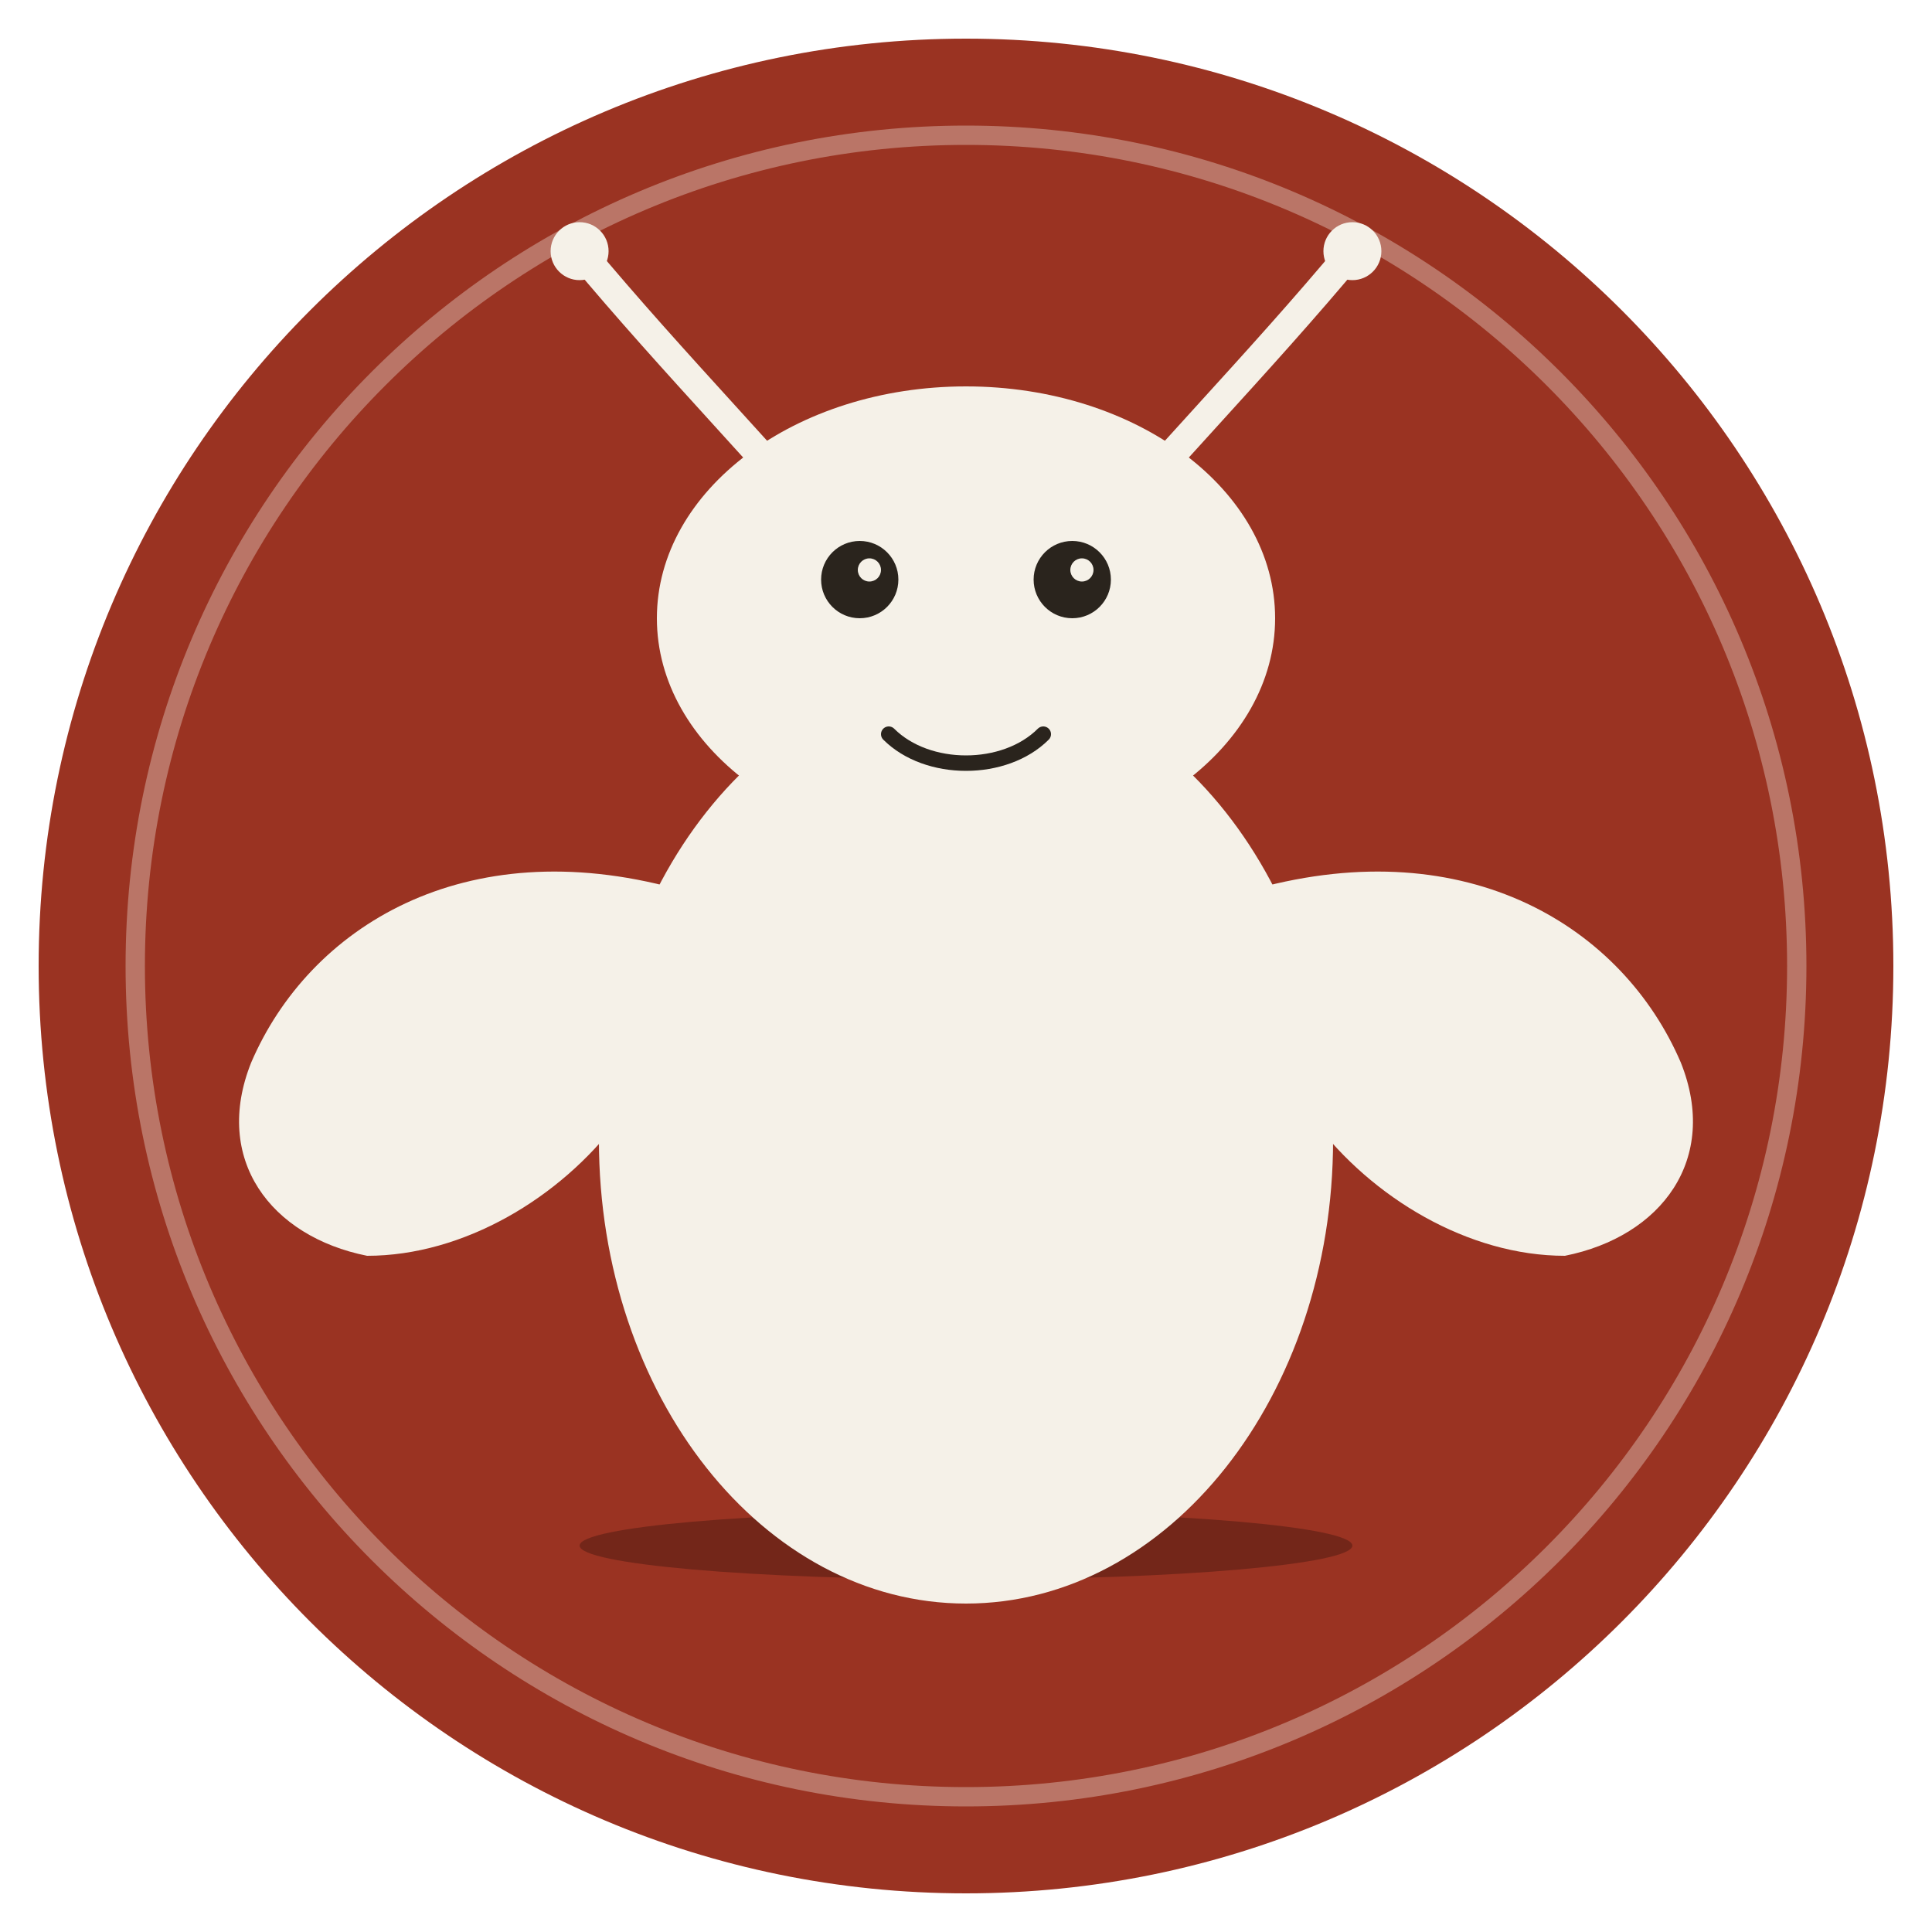
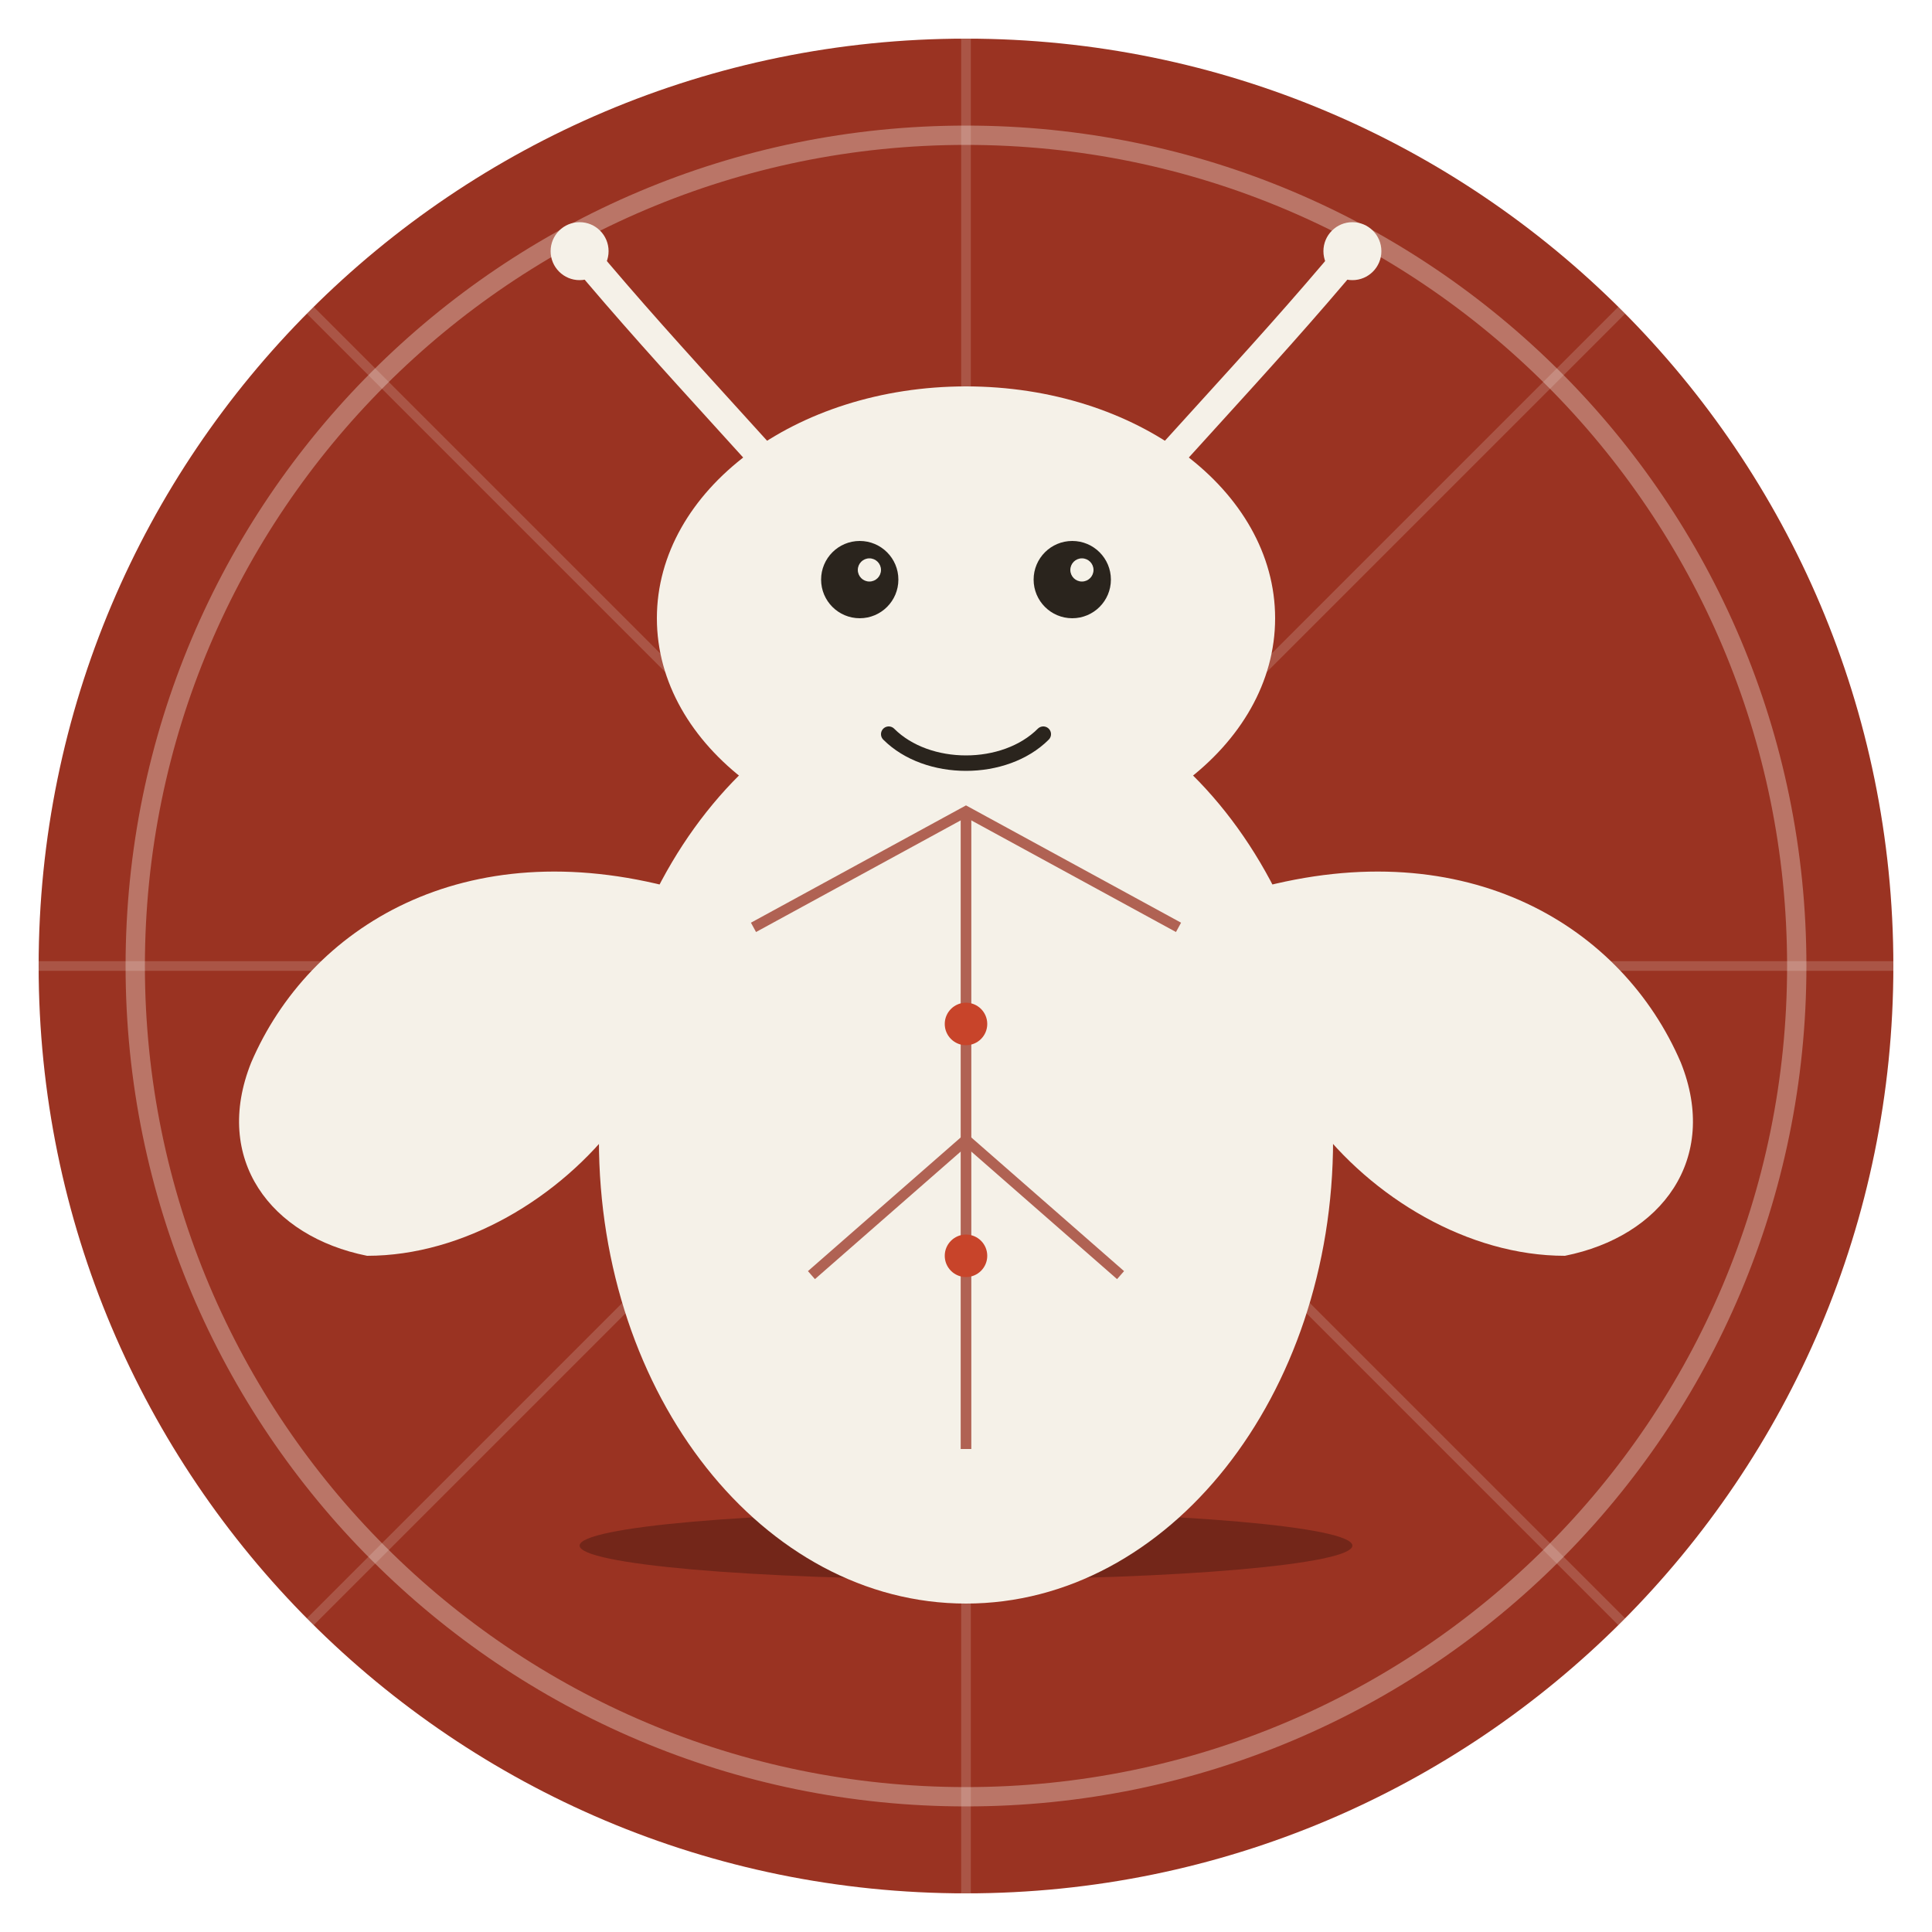
- <svg xmlns="http://www.w3.org/2000/svg" viewBox="0 0 200 200" role="img" aria-label="Mingjian emblem">
+ <svg xmlns="http://www.w3.org/2000/svg" viewBox="0 0 200 200" role="img" aria-label="Mingjian silicon-crystal emblem">
  <circle cx="100" cy="100" r="96" fill="#9A3322" />
+   <g stroke="#F5F1E8" stroke-width="1" opacity="0.18" fill="none">
+     <path d="M 100 4 L 100 196" />
+     <path d="M 4 100 L 196 100" />
+     <path d="M 32 32 L 168 168" />
+     <path d="M 168 32 L 32 168" />
+   </g>
  <circle cx="100" cy="100" r="86" fill="none" stroke="#F5F1E8" stroke-width="2" opacity="0.35" />
  <g fill="#F5F1E8">
    <ellipse cx="100" cy="160" rx="40" ry="3.5" opacity="0.25" fill="#000" />
    <path d="M 90 60 C 80 48 70 38 60 26" stroke="#F5F1E8" stroke-width="3" fill="none" stroke-linecap="round" />
    <path d="M 110 60 C 120 48 130 38 140 26" stroke="#F5F1E8" stroke-width="3" fill="none" stroke-linecap="round" />
    <circle cx="60" cy="26" r="3" />
    <circle cx="140" cy="26" r="3" />
    <ellipse cx="100" cy="118" rx="38" ry="48" />
    <ellipse cx="100" cy="64" rx="32" ry="24" />
    <path d="M 70 92 C 48 86 32 96 26 110 C 22 120 28 128 38 130 C 48 130 58 124 64 116 C 70 108 74 100 72 96 Z" />
    <path d="M 130 92 C 152 86 168 96 174 110 C 178 120 172 128 162 130 C 152 130 142 124 136 116 C 130 108 126 100 128 96 Z" />
  </g>
+   <g stroke="#9A3322" stroke-width="1.1" fill="none" opacity="0.75">
+     <path d="M 78 96 L 100 84 L 122 96" />
+     <path d="M 84 132 L 100 118 L 116 132" />
+     <path d="M 100 84 L 100 150" />
+   </g>
+   <circle cx="100" cy="130" r="2.2" fill="#C8442A" />
+   <circle cx="100" cy="106" r="2.2" fill="#C8442A" />
  <circle cx="89" cy="60" r="4" fill="#2a241d" />
  <circle cx="111" cy="60" r="4" fill="#2a241d" />
  <circle cx="90" cy="59" r="1.2" fill="#F5F1E8" />
  <circle cx="112" cy="59" r="1.2" fill="#F5F1E8" />
  <path d="M 92 76 C 96 80 104 80 108 76" stroke="#2a241d" stroke-width="1.6" fill="none" stroke-linecap="round" />
</svg>
